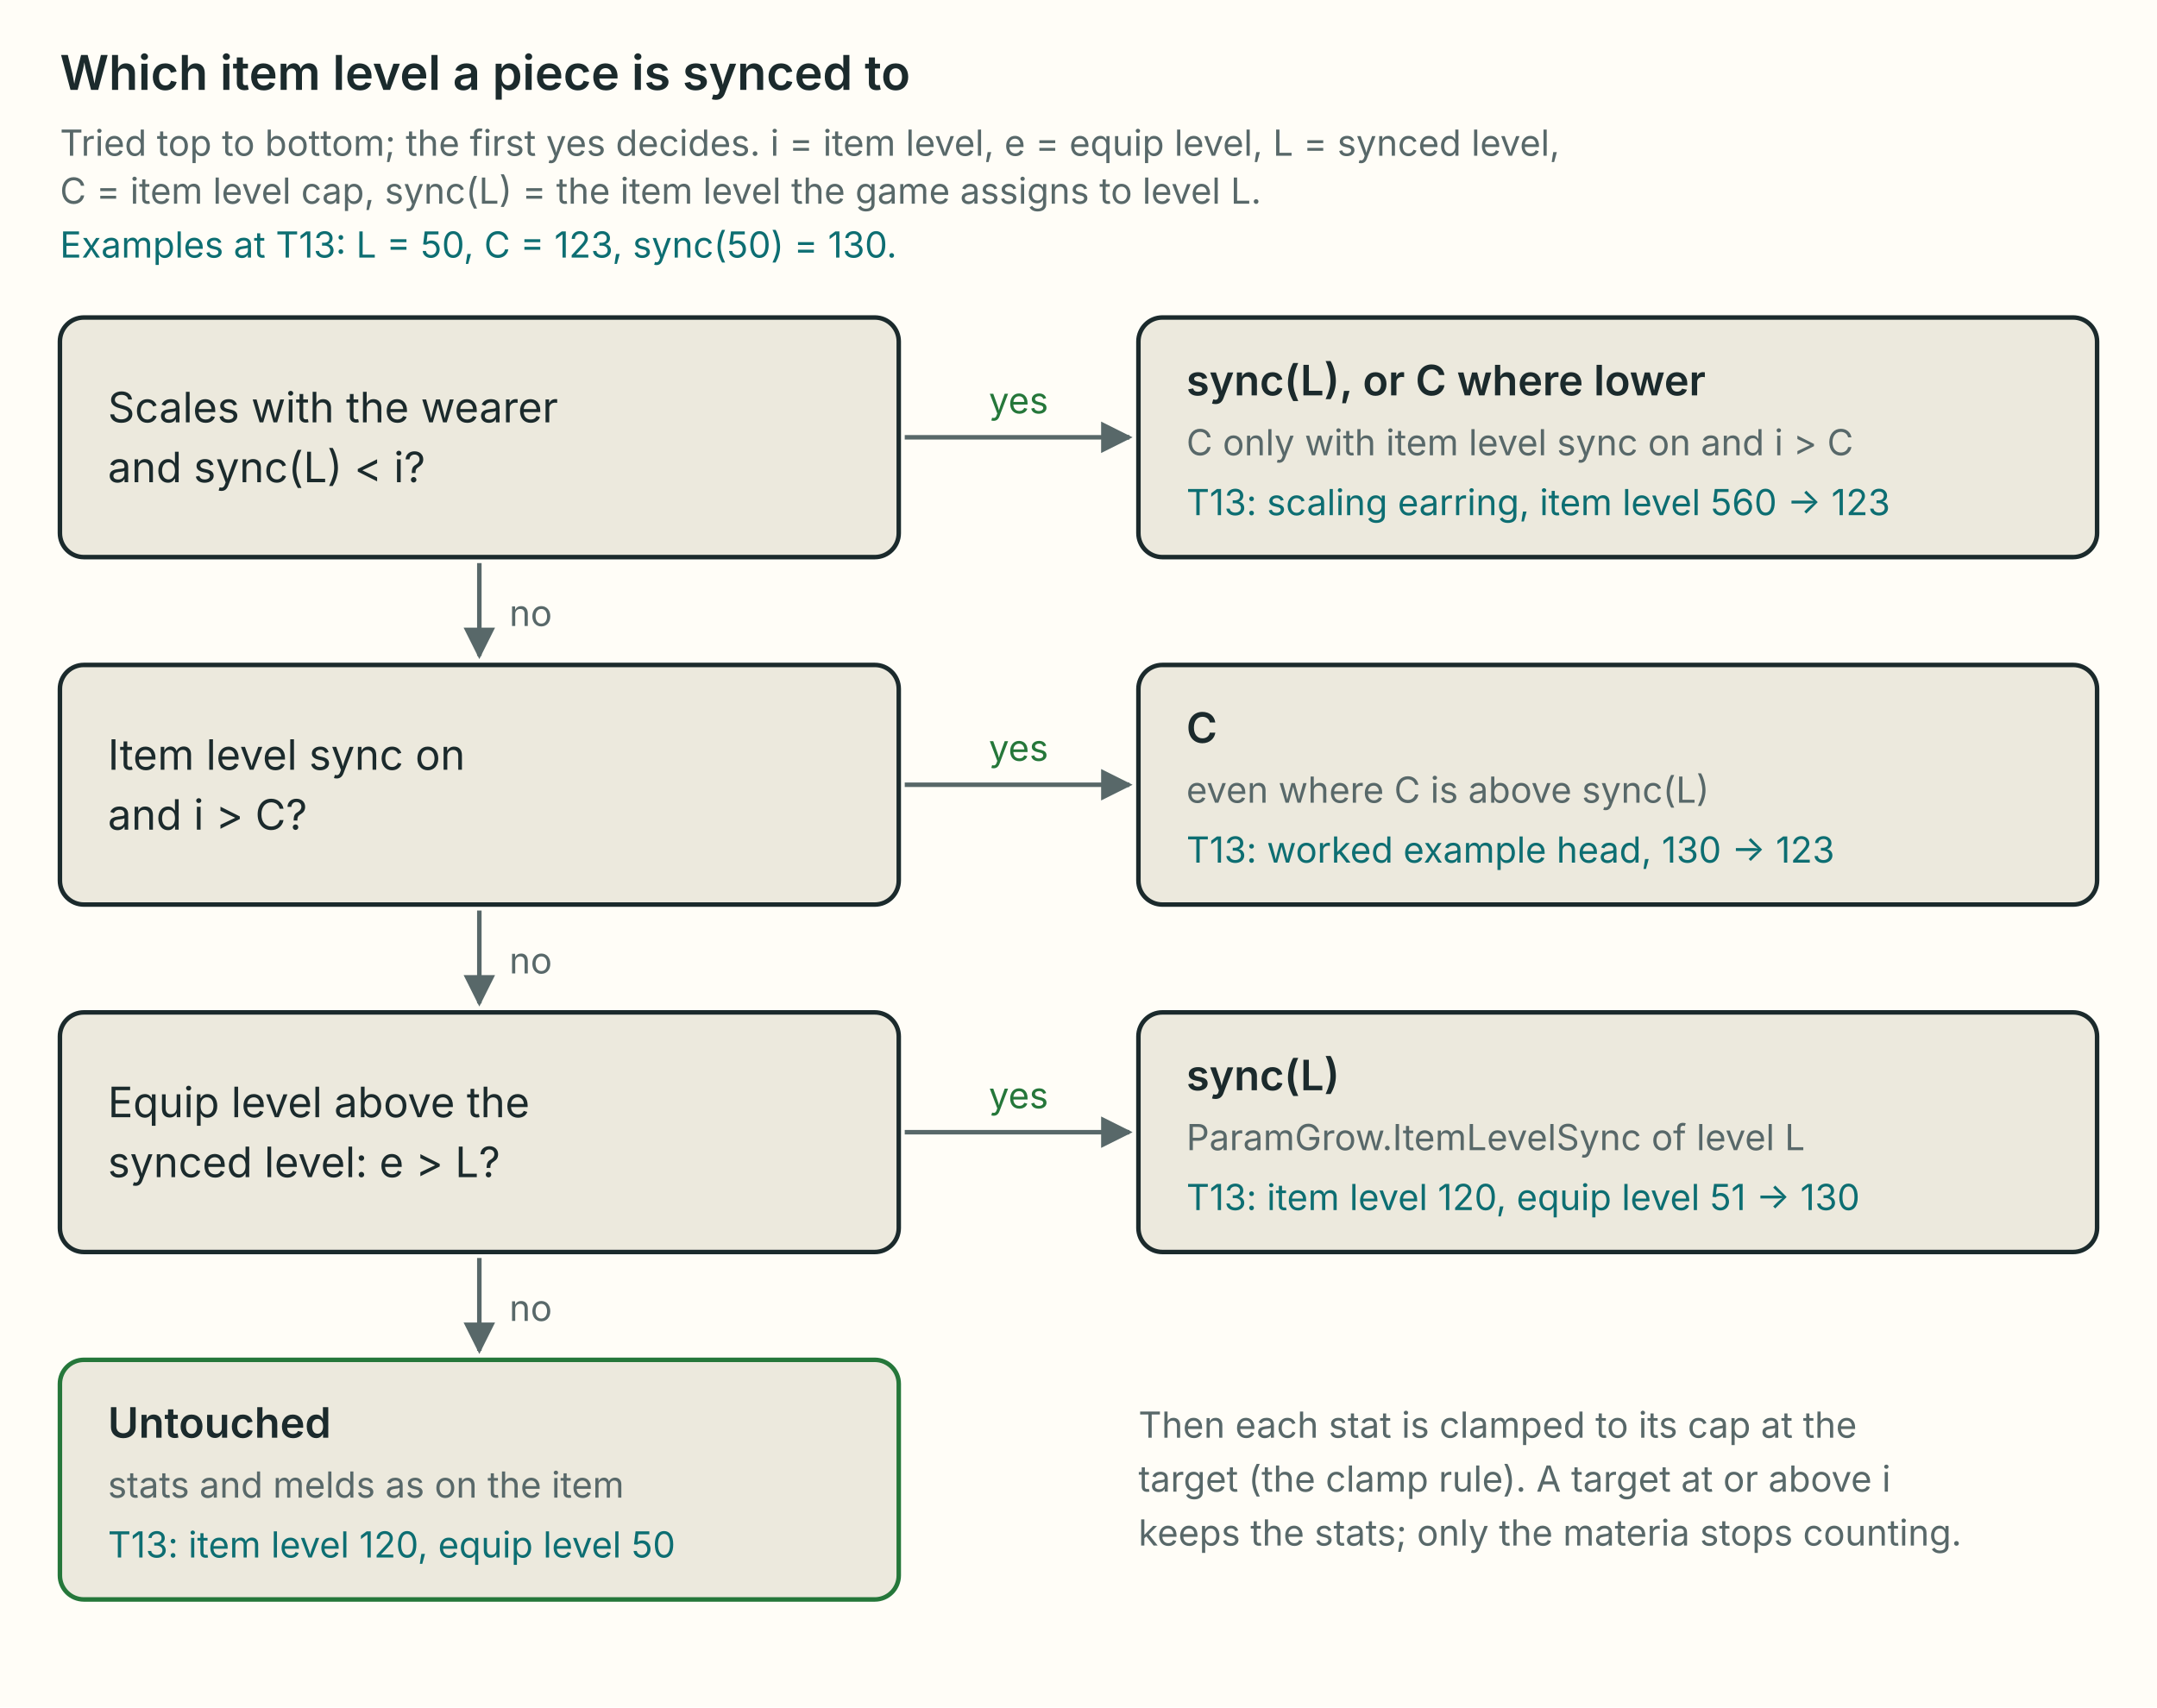
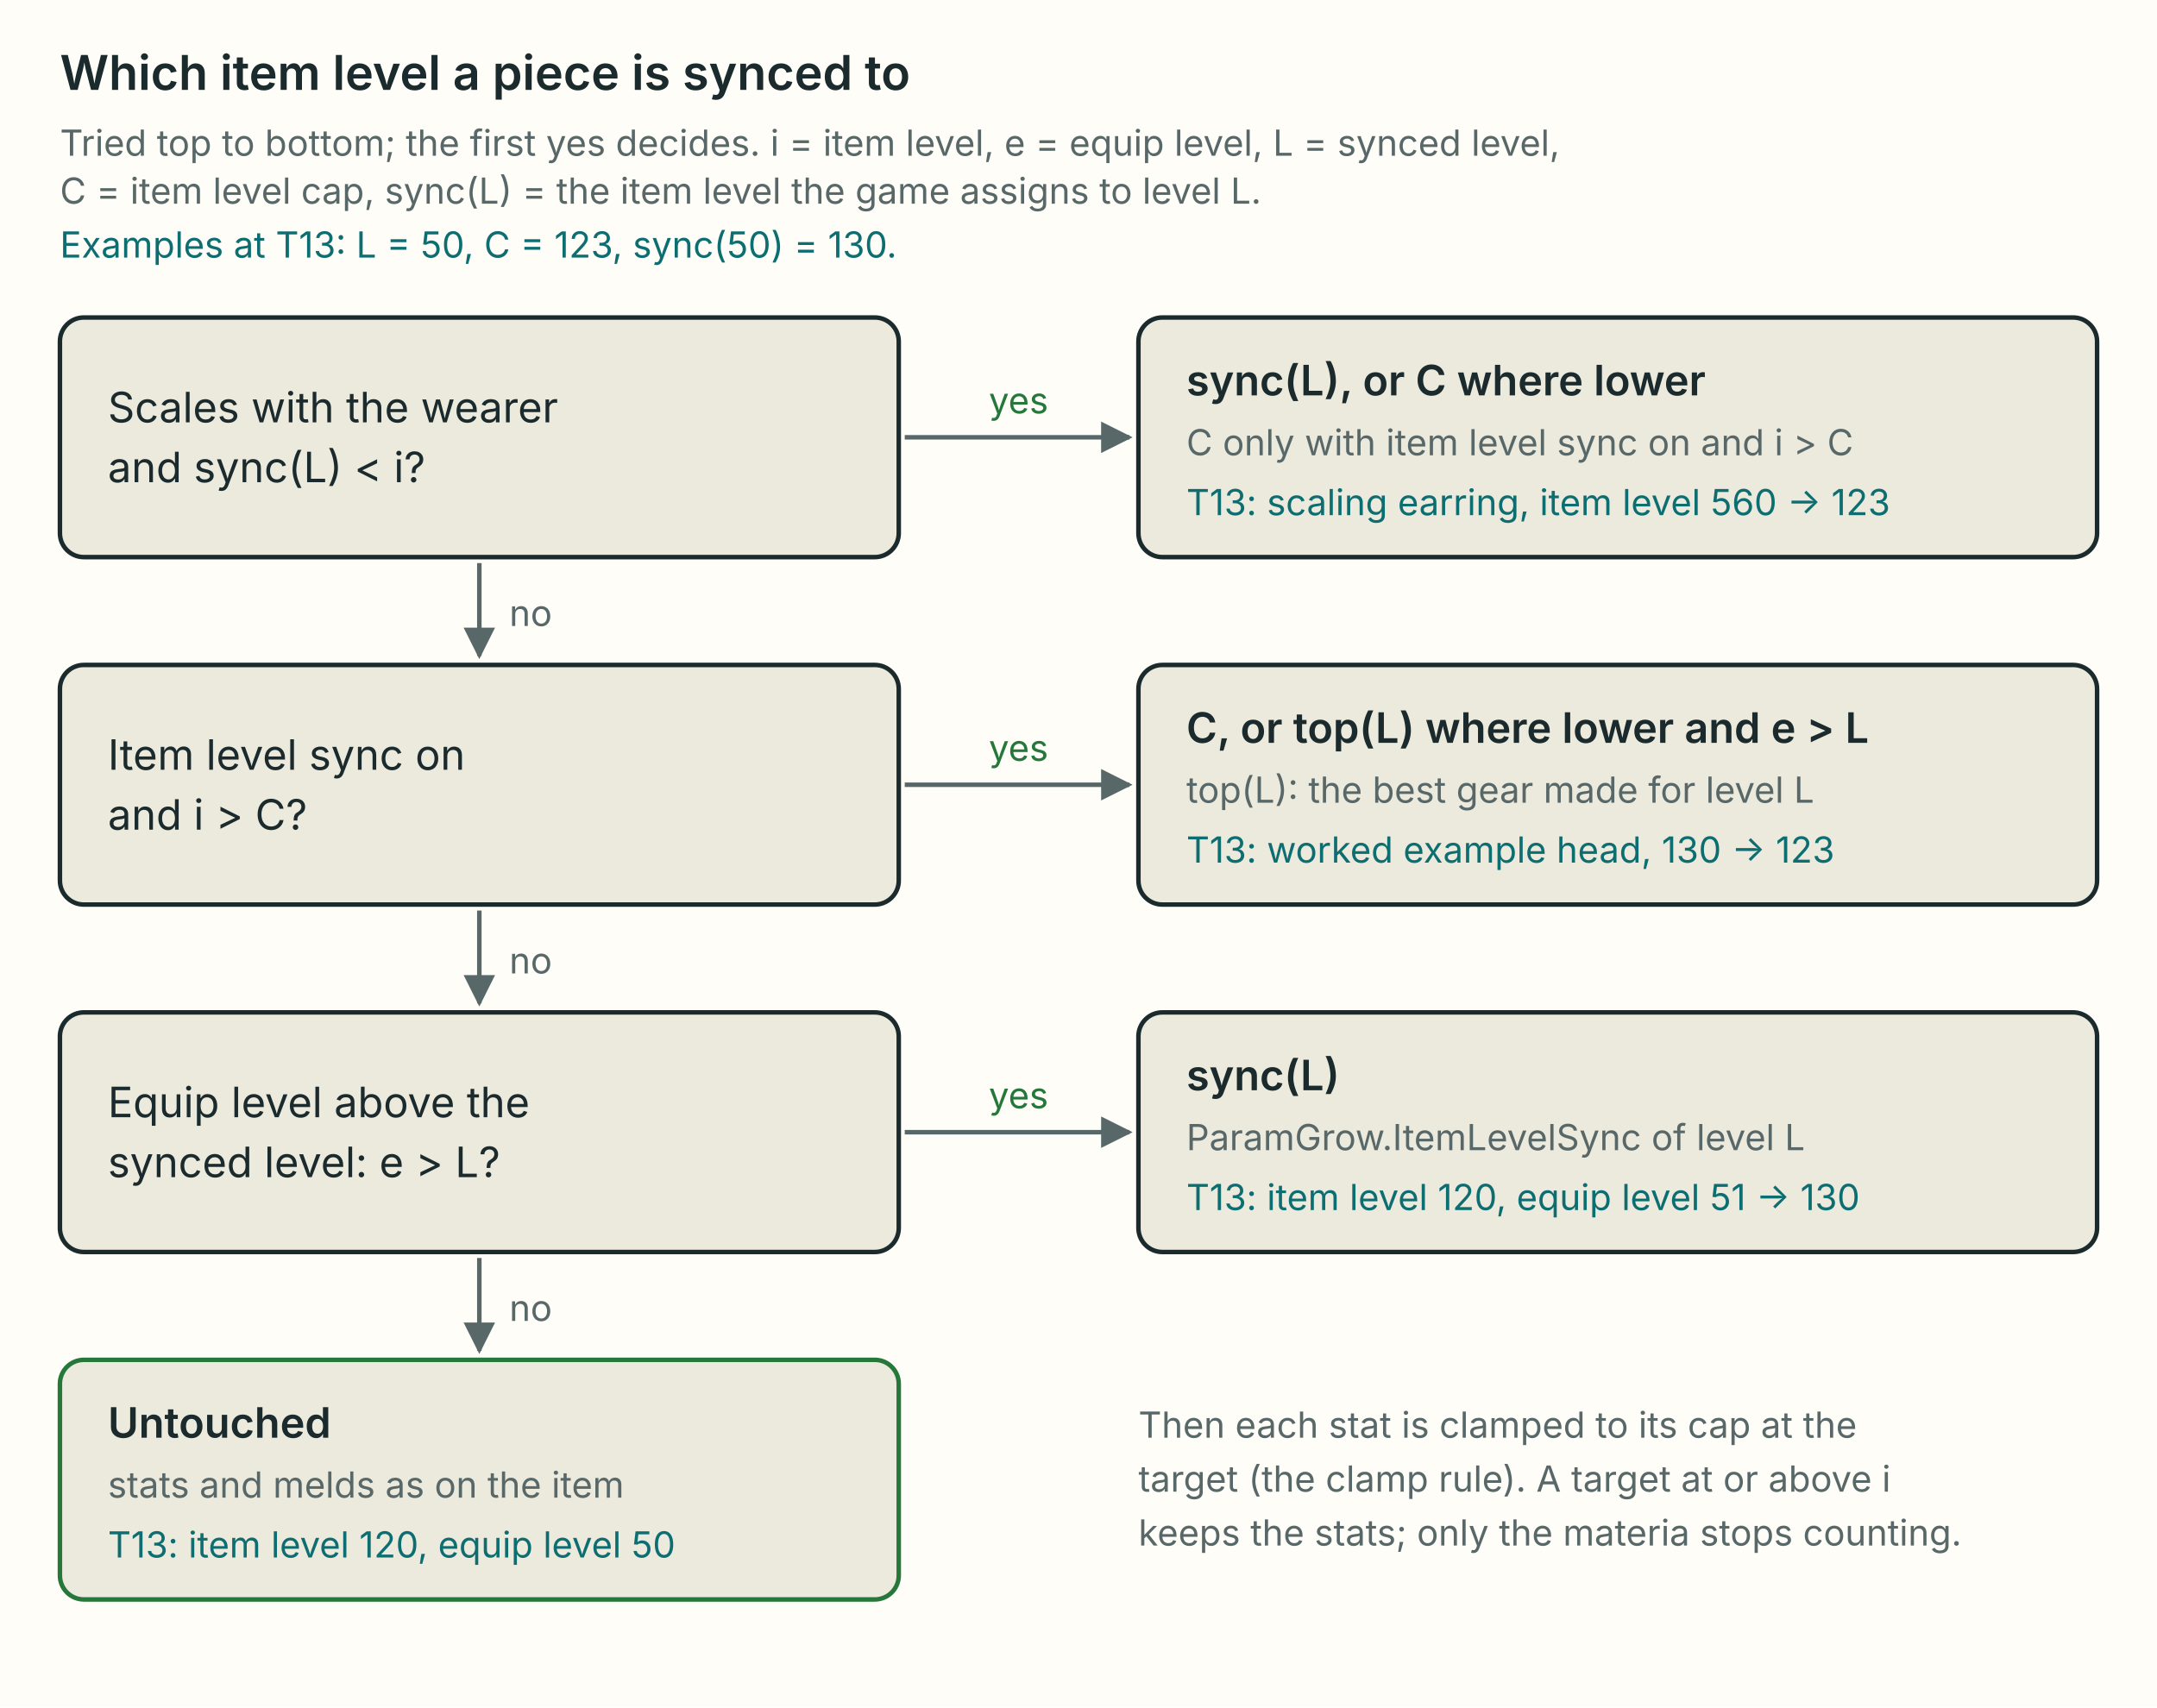
<svg xmlns="http://www.w3.org/2000/svg" viewBox="0 0 720 570" role="img" aria-label="Decision flow for the item level a piece is synced to: scaling gear first, then the item level cap, then level sync, else untouched, with T13 examples">
  <style>
  .bg { fill: #fffdf7; }
  .box { fill: #ece9dd; stroke: #1b2a2c; stroke-width: 1.5; }
  .goodbox { fill: #ece9dd; stroke: #25773a; stroke-width: 1.5; }
  .clampbox { fill: #ece9dd; stroke: #b0402c; stroke-width: 1.5; }
  .fg { fill: #1b2a2c; }
  .muted { fill: #586869; }
  .accent { fill: #0d6e72; }
  .gold { fill: #8f5f0c; }
  .bad { fill: #b0402c; }
  .good { fill: #25773a; }
  .s-muted { stroke: #586869; }
  .s-accent { stroke: #0d6e72; }
  .s-gold { stroke: #8f5f0c; }
  text { font-family: system-ui, -apple-system, "Segoe UI", sans-serif; font-size: 14px; }
  .num { font-family: ui-monospace, Consolas, monospace; }
  .small { font-size: 12px; }
  .title { font-size: 16px; font-weight: 600; }
  .strong { font-weight: 600; }
  @media (prefers-color-scheme: dark) {
    .bg { fill: #142023; }
    .box { fill: #1b2b2e; stroke: #e5eeed; }
    .goodbox { fill: #1b2b2e; stroke: #6cc788; }
    .clampbox { fill: #1b2b2e; stroke: #f08a74; }
    .fg { fill: #e5eeed; }
    .muted { fill: #92a5a5; }
    .accent { fill: #4cc2b6; }
    .gold { fill: #e2b659; }
    .bad { fill: #f08a74; }
    .good { fill: #6cc788; }
    .s-muted { stroke: #92a5a5; }
    .s-accent { stroke: #4cc2b6; }
    .s-gold { stroke: #e2b659; }
  }
</style>
  <defs>
    <marker id="arrow" viewBox="0 0 10 10" refX="9" refY="5" markerWidth="7" markerHeight="7" orient="auto-start-reverse">
      <path d="M0,0 L10,5 L0,10 z" class="muted" />
    </marker>
  </defs>
  <rect class="bg" x="0" y="0" width="720" height="570" />
  <text class="title fg" x="20" y="30">Which item level a piece is synced to</text>
  <text class="small muted" x="20" y="52">Tried top to bottom; the first yes decides. i = item level, e = equip level, L = synced level,</text>
  <text class="small muted" x="20" y="68">C = item level cap, sync(L) = the item level the game assigns to level L.</text>
  <text class="small accent" x="20" y="86">Examples at T13: L = 50, C = 123, sync(50) = 130.</text>
  <rect class="box" x="20" y="106" width="280" height="80" rx="8" />
  <text class="fg" x="36" y="141">Scales with the wearer</text>
  <text class="fg" x="36" y="161">and sync(L) &lt; i?</text>
  <rect class="box" x="380" y="106" width="320" height="80" rx="8" />
  <text class="fg strong" x="396" y="132">sync(L), or C where lower</text>
  <text class="small muted" x="396" y="152">C only with item level sync on and i &gt; C</text>
  <text class="small accent" x="396" y="172">T13: scaling earring, item level 560 → 123</text>
  <line class="s-muted" x1="302" y1="146" x2="377" y2="146" stroke-width="1.5" marker-end="url(#arrow)" />
  <text class="small good" x="340" y="138" text-anchor="middle">yes</text>
  <line class="s-muted" x1="160" y1="188" x2="160" y2="219" stroke-width="1.5" marker-end="url(#arrow)" />
  <text class="small muted" x="170" y="209">no</text>
  <rect class="box" x="20" y="222" width="280" height="80" rx="8" />
  <text class="fg" x="36" y="257">Item level sync on</text>
  <text class="fg" x="36" y="277">and i &gt; C?</text>
  <rect class="box" x="380" y="222" width="320" height="80" rx="8" />
-   <text class="fg strong" x="396" y="248">C</text>
-   <text class="small muted" x="396" y="268">even where C is above sync(L)</text>
+   <text class="fg strong" x="396" y="248">C, or top(L) where lower and e &gt; L</text>
+   <text class="small muted" x="396" y="268">top(L): the best gear made for level L</text>
  <text class="small accent" x="396" y="288">T13: worked example head, 130 → 123</text>
  <line class="s-muted" x1="302" y1="262" x2="377" y2="262" stroke-width="1.5" marker-end="url(#arrow)" />
  <text class="small good" x="340" y="254" text-anchor="middle">yes</text>
  <line class="s-muted" x1="160" y1="304" x2="160" y2="335" stroke-width="1.5" marker-end="url(#arrow)" />
  <text class="small muted" x="170" y="325">no</text>
  <rect class="box" x="20" y="338" width="280" height="80" rx="8" />
  <text class="fg" x="36" y="373">Equip level above the</text>
  <text class="fg" x="36" y="393">synced level: e &gt; L?</text>
  <rect class="box" x="380" y="338" width="320" height="80" rx="8" />
  <text class="fg strong" x="396" y="364">sync(L)</text>
  <text class="small muted" x="396" y="384">ParamGrow.ItemLevelSync of level L</text>
  <text class="small accent" x="396" y="404">T13: item level 120, equip level 51 → 130</text>
  <line class="s-muted" x1="302" y1="378" x2="377" y2="378" stroke-width="1.5" marker-end="url(#arrow)" />
  <text class="small good" x="340" y="370" text-anchor="middle">yes</text>
  <line class="s-muted" x1="160" y1="420" x2="160" y2="451" stroke-width="1.5" marker-end="url(#arrow)" />
  <text class="small muted" x="170" y="441">no</text>
  <rect class="goodbox" x="20" y="454" width="280" height="80" rx="8" />
  <text class="fg strong" x="36" y="480">Untouched</text>
  <text class="small muted" x="36" y="500">stats and melds as on the item</text>
  <text class="small accent" x="36" y="520">T13: item level 120, equip level 50</text>
  <text class="small muted" x="380" y="480">Then each stat is clamped to its cap at the</text>
  <text class="small muted" x="380" y="498">target (the clamp rule). A target at or above i</text>
  <text class="small muted" x="380" y="516">keeps the stats; only the materia stops counting.</text>
</svg>
